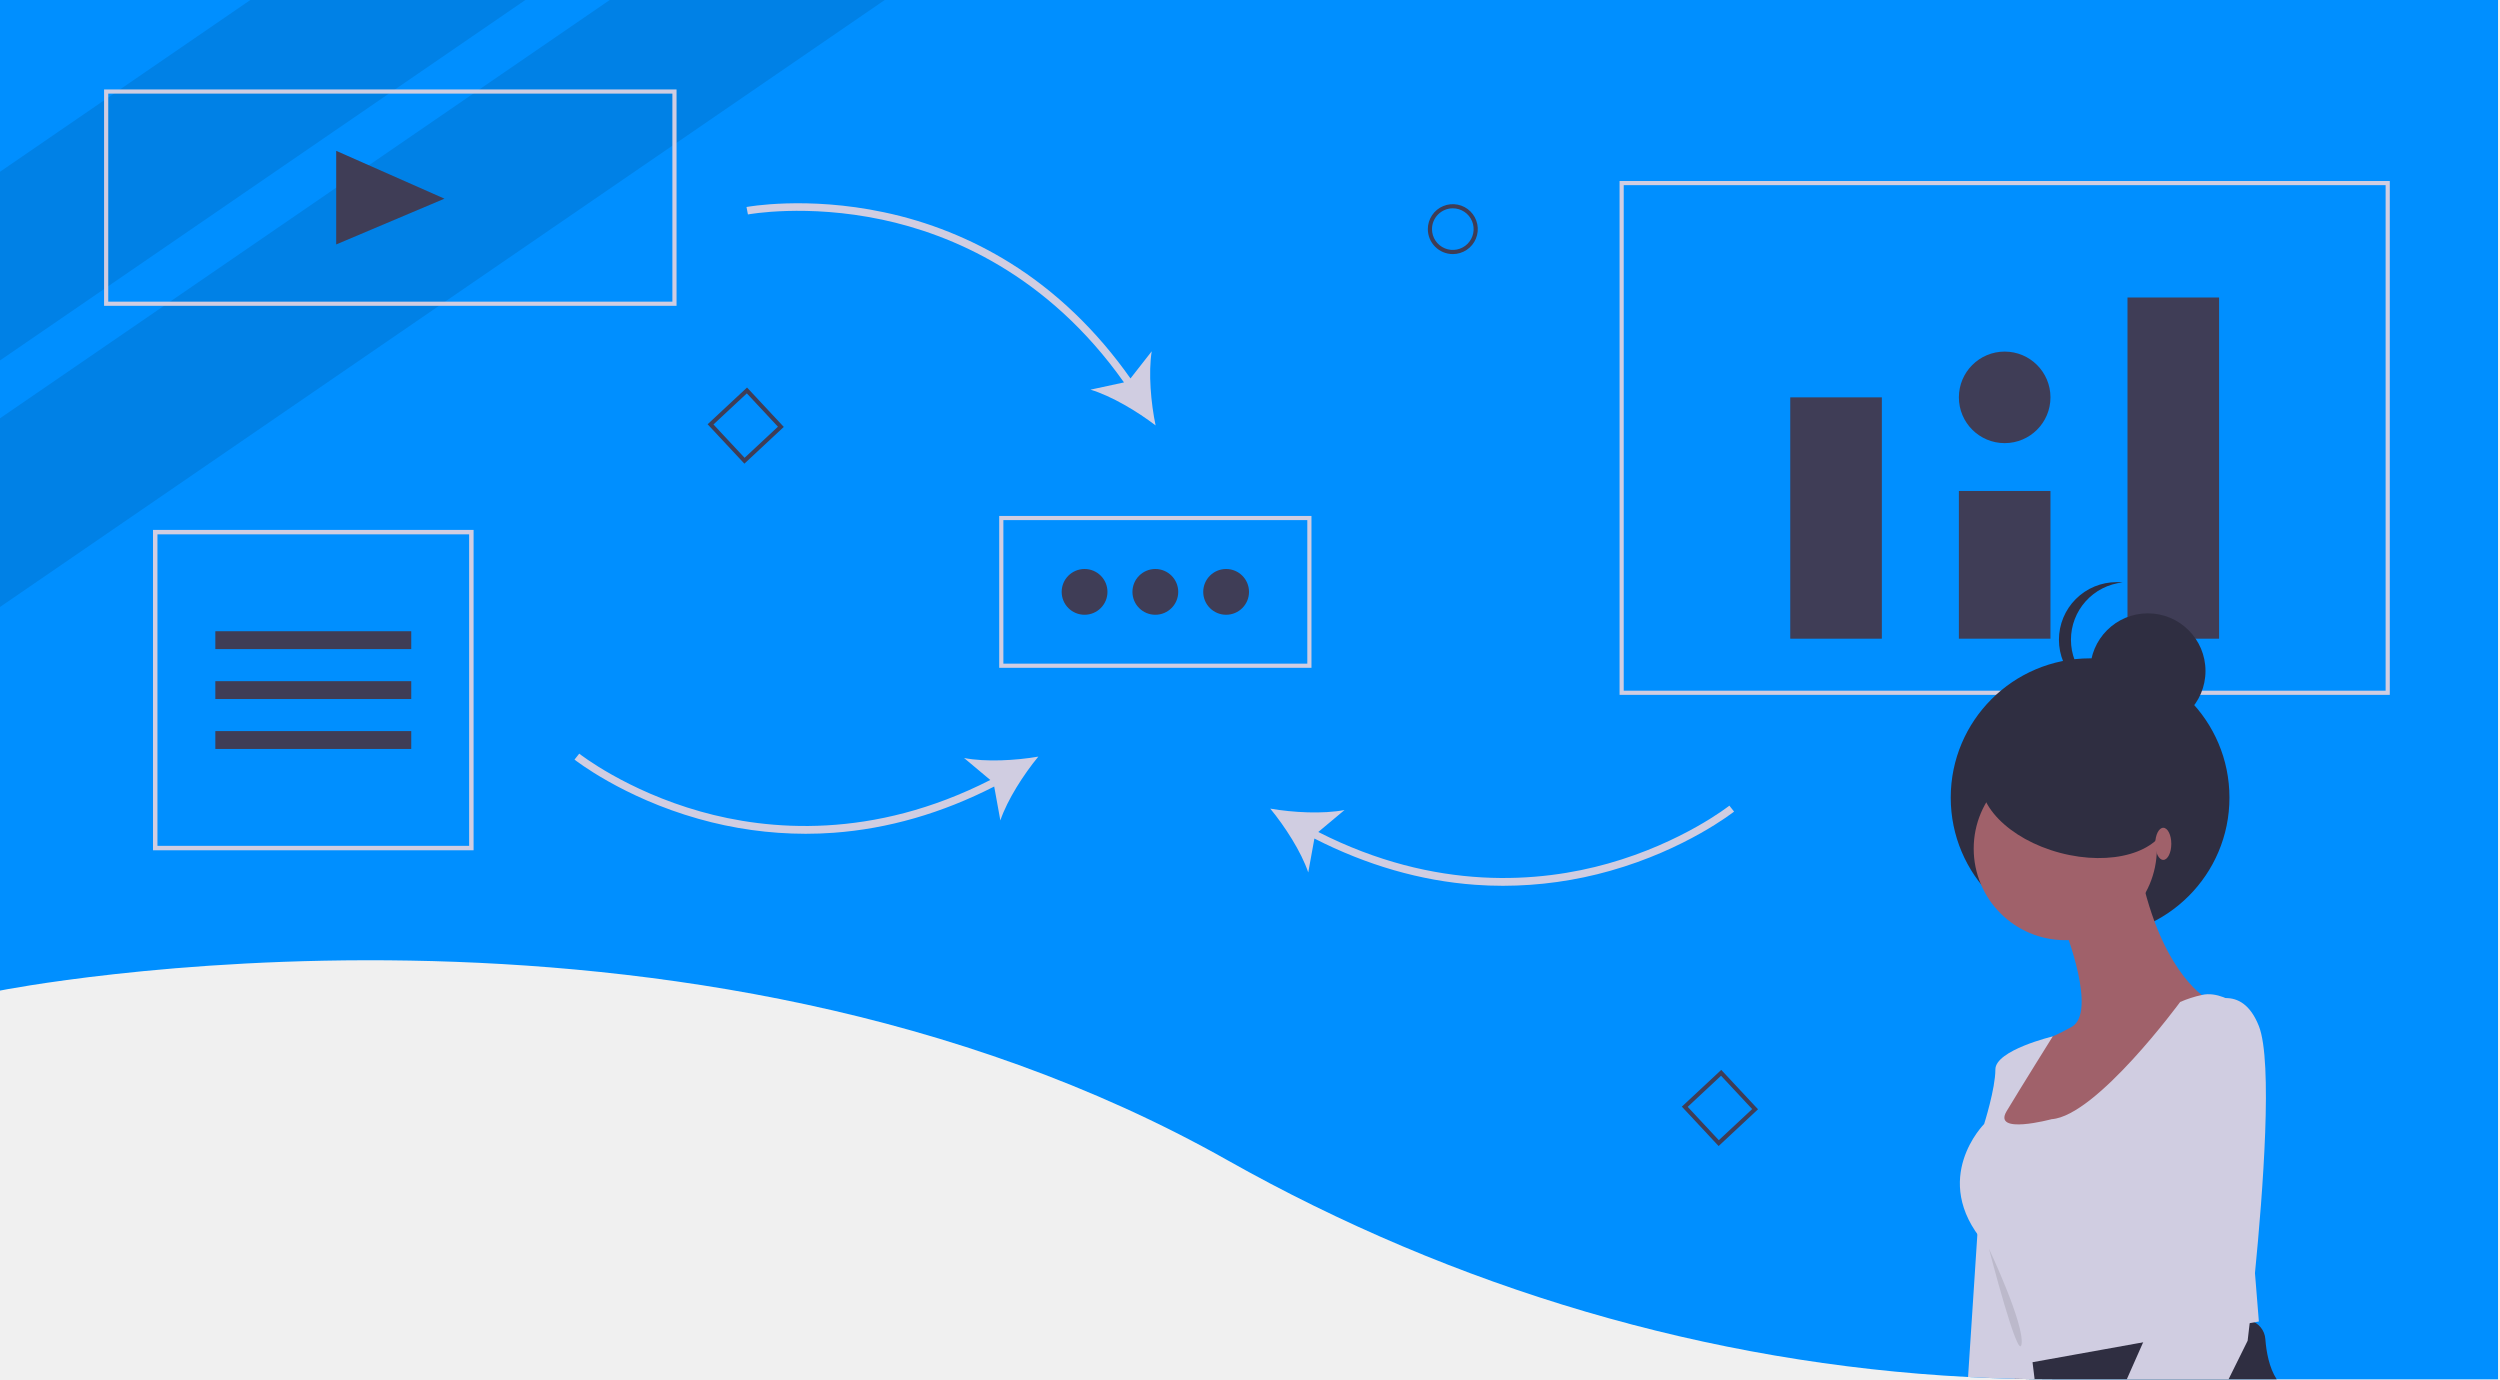
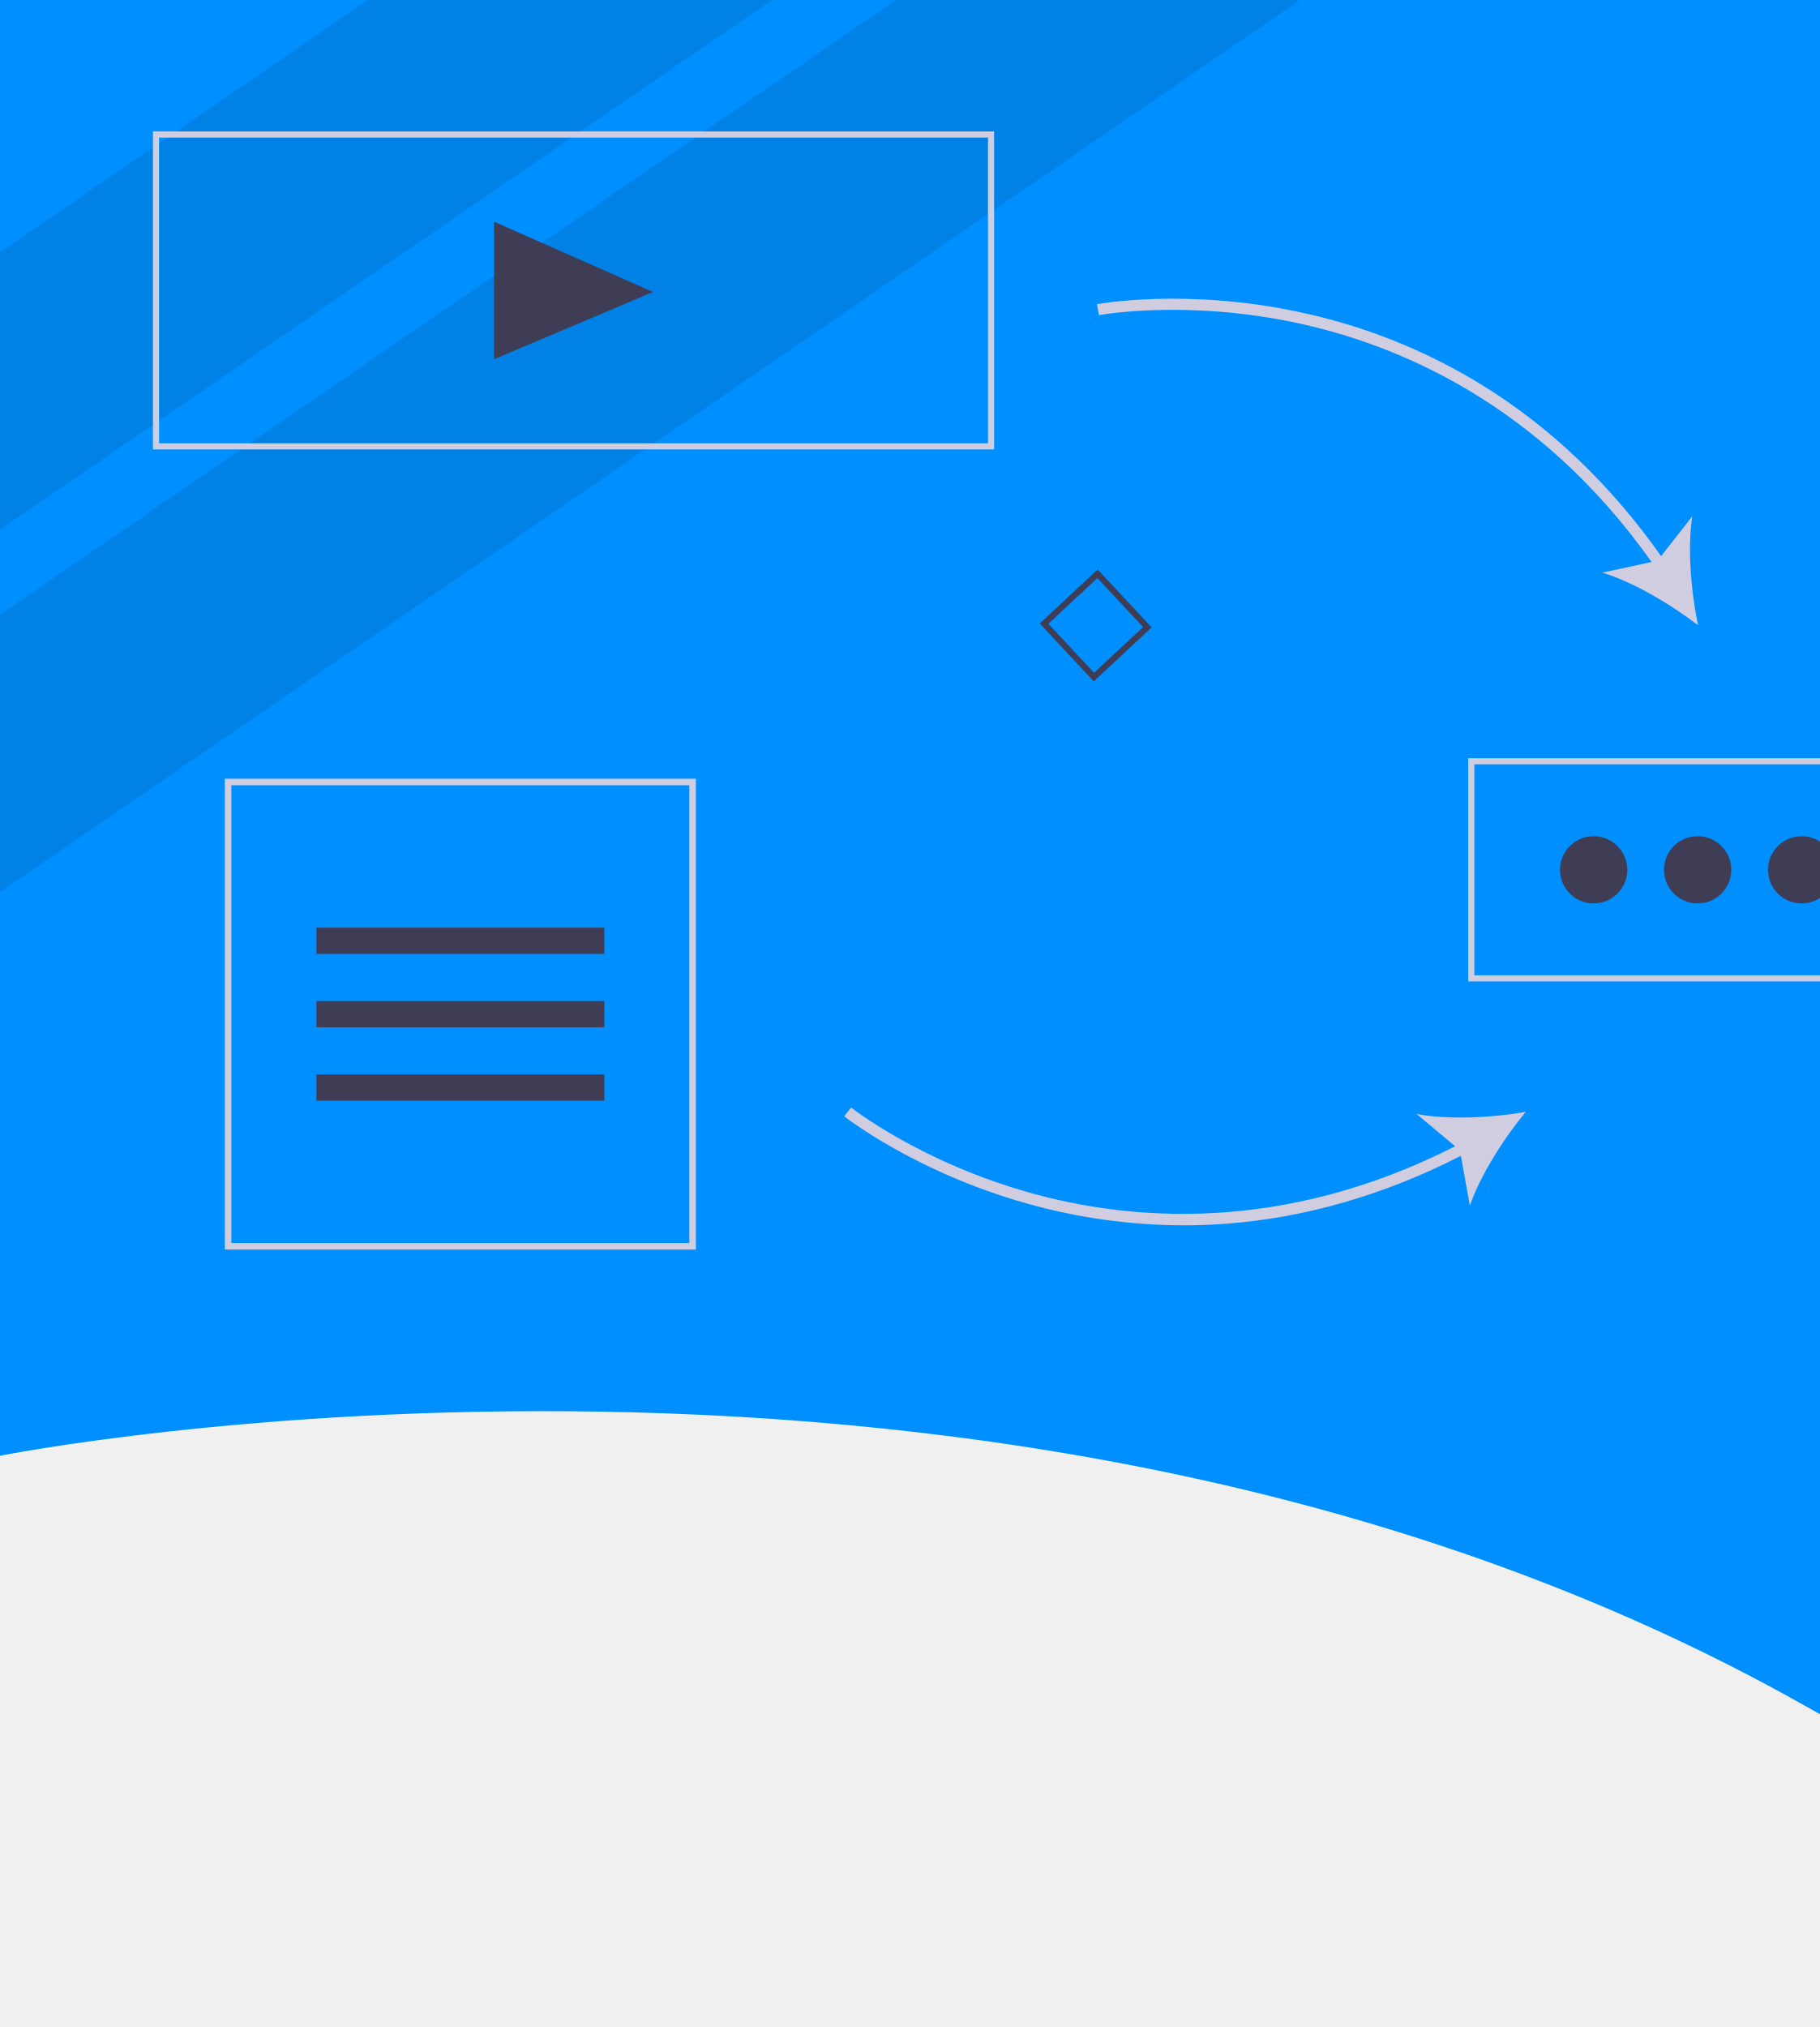
- <svg xmlns="http://www.w3.org/2000/svg" width="638" height="352" viewBox="0 0 638 352" fill="none">
+ <svg xmlns="http://www.w3.org/2000/svg" width="316" height="352" viewBox="0 0 316 352" fill="none">
  <g clip-path="url(#clip0)">
    <path d="M637.498 0V352H524.045C522.441 352 520.836 351.989 519.232 351.968L518.084 351.952C516.783 351.936 515.481 351.91 514.18 351.873C510.195 351.777 506.218 351.625 502.248 351.416C435.889 347.976 371.274 328.794 313.203 296.062C174.669 217.969 0 252.798 0 252.798V0H637.498Z" fill="#008FFF" />
    <path opacity="0.1" d="M134.066 0L100.018 23.36L62.177 49.322L58.119 52.11L27.094 73.394L0 91.982V43.833L12.219 35.45L14.816 33.666L27.094 25.245L29.835 23.36L63.888 0H134.066Z" fill="black" />
    <path opacity="0.1" d="M225.781 0L172.125 36.814L120.615 72.152L116.556 74.939L112.8 77.514L0 154.901V106.747L42.617 77.514L70.656 58.279L73.254 56.495L121.55 23.36L155.603 0H225.781Z" fill="black" />
    <path d="M609.874 177.327H413.312V46.19H609.874V177.327ZM414.374 176.265H608.811V47.251H414.374V176.265Z" fill="#D0CDE1" />
    <path d="M480.249 101.406H456.874V162.993H480.249V101.406Z" fill="#3F3D56" />
    <path d="M523.28 125.297H499.905V162.992H523.28V125.297Z" fill="#3F3D56" />
    <path d="M566.311 75.922H542.936V162.993H566.311V75.922Z" fill="#3F3D56" />
    <path d="M511.592 113.086C518.047 113.086 523.28 107.857 523.28 101.406C523.28 94.955 518.047 89.726 511.592 89.726C505.137 89.726 499.905 94.955 499.905 101.406C499.905 107.857 505.137 113.086 511.592 113.086Z" fill="#3F3D56" />
    <path d="M172.656 78.045H26.562V22.829H172.656V78.045ZM27.625 76.983H171.593V23.891H27.625V76.983Z" fill="#D0CDE1" />
    <path d="M334.687 170.426H254.999V131.669H334.687V170.426ZM256.062 169.364H333.624V132.731H256.062V169.364Z" fill="#D0CDE1" />
    <path d="M85.797 38.491L113.422 50.702L85.797 62.383V38.491Z" fill="#3F3D56" />
    <path d="M276.78 156.887C280.008 156.887 282.624 154.273 282.624 151.047C282.624 147.822 280.008 145.207 276.78 145.207C273.553 145.207 270.937 147.822 270.937 151.047C270.937 154.273 273.553 156.887 276.78 156.887Z" fill="#3F3D56" />
    <path d="M294.843 156.887C298.07 156.887 300.686 154.273 300.686 151.047C300.686 147.822 298.07 145.207 294.843 145.207C291.615 145.207 288.999 147.822 288.999 151.047C288.999 154.273 291.615 156.887 294.843 156.887Z" fill="#3F3D56" />
    <path d="M312.906 156.887C316.133 156.887 318.749 154.273 318.749 151.047C318.749 147.822 316.133 145.207 312.906 145.207C309.678 145.207 307.062 147.822 307.062 151.047C307.062 154.273 309.678 156.887 312.906 156.887Z" fill="#3F3D56" />
    <path d="M293.917 89.652L288.499 96.577C279.861 84.329 269.518 74.4 257.725 67.061C247.821 60.914 236.917 56.546 225.506 54.155C205.832 49.983 190.658 52.797 190.507 52.825L190.871 54.728C191.019 54.7 205.808 51.959 225.104 56.05C242.581 59.756 267.326 69.994 286.841 97.593L278.297 99.44C283.674 101.065 290.255 104.998 294.91 108.574C293.715 102.83 293.039 95.196 293.917 89.652Z" fill="#D0CDE1" />
    <path d="M441.331 205.603C441.214 205.696 429.344 215.037 410.341 220.384C393.163 225.218 366.522 227.651 336.428 212.323L343.128 206.715C337.613 207.779 329.956 207.361 324.171 206.36C327.904 210.889 332.059 217.33 333.865 222.646L335.434 213.994C348.785 220.814 362.564 224.789 376.42 225.796C378.797 225.969 381.177 226.056 383.56 226.056C392.822 226.045 402.038 224.756 410.947 222.226C430.302 216.763 442.42 207.213 442.54 207.117L441.331 205.603Z" fill="#D0CDE1" />
    <path d="M147.823 192.33C147.941 192.424 159.81 201.765 178.814 207.112C195.991 211.945 222.632 214.378 252.726 199.051L246.026 193.442C251.542 194.506 259.198 194.088 264.984 193.087C261.25 197.616 257.095 204.057 255.289 209.373L253.72 200.722C240.369 207.542 226.59 211.516 212.734 212.524C210.357 212.697 207.978 212.783 205.595 212.783C196.333 212.772 187.117 211.484 178.208 208.954C158.852 203.491 146.734 193.94 146.614 193.845L147.823 192.33Z" fill="#D0CDE1" />
    <path d="M120.859 216.993H39.047V135.231H120.859V216.993ZM40.183 215.858H119.723V136.367H40.183V215.858Z" fill="#D0CDE1" />
    <path d="M104.951 161.091H54.955V165.648H104.951V161.091Z" fill="#3F3D56" />
    <path d="M104.951 173.834H54.955V178.391H104.951V173.834Z" fill="#3F3D56" />
    <path d="M104.951 186.575H54.955V191.133H104.951V186.575Z" fill="#3F3D56" />
    <path d="M364.382 58.473C364.382 57.212 364.755 55.981 365.456 54.933C366.156 53.885 367.152 53.069 368.317 52.587C369.482 52.104 370.764 51.978 372 52.224C373.237 52.47 374.373 53.077 375.264 53.968C376.156 54.859 376.763 55.994 377.009 57.23C377.255 58.465 377.129 59.746 376.646 60.911C376.164 62.075 375.347 63.07 374.298 63.77C373.25 64.47 372.017 64.844 370.757 64.844C369.066 64.842 367.446 64.17 366.251 62.975C365.056 61.781 364.383 60.162 364.382 58.473ZM365.444 58.473C365.444 59.523 365.756 60.549 366.339 61.422C366.923 62.295 367.753 62.976 368.724 63.378C369.694 63.779 370.762 63.885 371.793 63.68C372.824 63.475 373.77 62.969 374.513 62.227C375.256 61.484 375.762 60.538 375.967 59.508C376.172 58.478 376.067 57.411 375.665 56.441C375.263 55.471 374.582 54.642 373.708 54.058C372.834 53.475 371.807 53.163 370.757 53.163C369.348 53.165 367.998 53.725 367.002 54.72C366.006 55.715 365.446 57.065 365.444 58.473Z" fill="#3F3D56" />
    <path d="M438.589 292.469L429.205 282.414L439.265 273.036L448.649 283.091L438.589 292.469ZM430.701 282.466L438.641 290.974L447.154 283.039L439.213 274.531L430.701 282.466Z" fill="#3F3D56" />
    <path d="M189.965 118.327L180.581 108.273L190.642 98.894L200.025 108.949L189.965 118.327ZM182.077 108.325L190.017 116.832L198.53 108.897L190.589 100.389L182.077 108.325Z" fill="#3F3D56" />
    <path d="M533.391 239.094C553.032 239.094 568.955 223.181 568.955 203.552C568.955 183.922 553.032 168.01 533.391 168.01C513.749 168.01 497.827 183.922 497.827 203.552C497.827 223.181 513.749 239.094 533.391 239.094Z" fill="#2F2E41" />
    <path d="M581.016 352H524.045C522.441 352 520.836 351.989 519.232 351.968L518.085 351.952C516.783 351.936 515.481 351.909 514.18 351.872L512.916 346.876L515.444 346.446L518.483 345.931L547.638 340.983L571.916 336.863C572.676 336.731 573.456 336.769 574.2 336.975C575.263 337.262 576.211 337.871 576.912 338.72C577.614 339.568 578.034 340.613 578.116 341.71C578.36 345.018 579.093 349.058 581.016 352Z" fill="#2F2E41" />
    <path d="M527.058 239.93C539.964 239.93 550.427 229.474 550.427 216.575C550.427 203.676 539.964 193.22 527.058 193.22C514.151 193.22 503.688 203.676 503.688 216.575C503.688 229.474 514.151 239.93 527.058 239.93Z" fill="#A0616A" />
    <path d="M527.057 237.472C527.057 237.472 535.257 258.369 528.697 262.057C522.137 265.745 518.857 266.154 518.857 266.154L511.888 278.037L507.788 290.329L540.587 291.558L563.547 255.091C563.547 255.091 552.477 249.355 546.737 224.771L527.057 237.472Z" fill="#A0616A" />
    <path d="M569.902 255.705C569.902 255.705 565.732 252.967 561.872 253.927C559.986 254.34 558.144 254.936 556.373 255.705C556.373 255.705 535.053 284.797 523.573 285.616C523.573 285.616 508.403 289.714 512.093 283.568C515.783 277.422 523.868 264.485 523.868 264.485C523.868 264.485 509.223 267.998 509.223 272.914C509.223 277.831 506.353 286.846 506.353 286.846C506.353 286.846 492.414 300.777 506.353 317.166C520.293 333.556 514.963 348.307 514.963 348.307L576.462 337.244L569.902 255.705Z" fill="#D0CDE1" />
    <path d="M514.179 351.873C510.195 351.777 506.218 351.625 502.248 351.416L504.628 314.953L505.122 307.334L516.193 328.231C516.193 328.231 517.181 335.531 518.483 345.932C518.557 346.489 518.626 347.052 518.7 347.631C518.87 349.032 519.051 350.482 519.232 351.968L518.084 351.952C516.783 351.937 515.481 351.91 514.179 351.873Z" fill="#D0CDE1" />
    <path d="M548.126 185.939C556.254 185.939 562.842 179.354 562.842 171.231C562.842 163.109 556.254 156.524 548.126 156.524C539.999 156.524 533.41 163.109 533.41 171.231C533.41 179.354 539.999 185.939 548.126 185.939Z" fill="#2F2E41" />
    <path d="M528.505 163.267C528.505 159.631 529.852 156.125 532.287 153.424C534.721 150.723 538.07 149.018 541.688 148.639C541.179 148.586 540.667 148.56 540.155 148.56C536.252 148.56 532.509 150.109 529.749 152.867C526.989 155.625 525.439 159.366 525.439 163.267C525.439 167.167 526.989 170.908 529.749 173.666C532.509 176.424 536.252 177.974 540.155 177.974C540.667 177.974 541.179 177.947 541.688 177.894C538.07 177.515 534.721 175.811 532.287 173.109C529.852 170.408 528.505 166.902 528.505 163.267Z" fill="#2F2E41" />
    <path d="M553.196 209.726C555.283 201.876 546.363 192.694 533.271 189.217C520.18 185.741 507.875 189.286 505.787 197.136C503.7 204.986 512.621 214.168 525.712 217.645C538.804 221.122 551.109 217.576 553.196 209.726Z" fill="#2F2E41" />
    <path d="M575.47 324.876C574.992 329.749 574.54 333.944 574.2 336.975C574.168 337.214 574.147 337.442 574.12 337.665C573.796 340.506 573.594 342.162 573.594 342.162L568.723 352H542.755C544.253 348.581 545.667 345.39 546.931 342.555C547.175 342.019 547.409 341.493 547.638 340.984C550.48 334.682 552.477 330.477 552.886 330.073C554.528 328.433 559.654 258.165 559.654 258.165C559.654 258.165 563.628 254.762 567.984 254.714H567.99C571.034 254.677 574.269 256.286 576.463 261.85C580.044 270.939 577.515 304.117 575.47 324.876Z" fill="#D0CDE1" />
    <path opacity="0.1" d="M507.586 318.675C507.586 318.675 516.634 337.848 515.901 342.975C515.168 348.101 507.586 318.675 507.586 318.675Z" fill="black" />
    <path d="M552.068 219.444C553.2 219.444 554.117 217.609 554.117 215.346C554.117 213.083 553.2 211.249 552.068 211.249C550.935 211.249 550.018 213.083 550.018 215.346C550.018 217.609 550.935 219.444 552.068 219.444Z" fill="#A0616A" />
  </g>
  <defs>
    <clipPath id="clip0">
      <rect width="637.498" height="352" fill="white" />
    </clipPath>
  </defs>
</svg>
